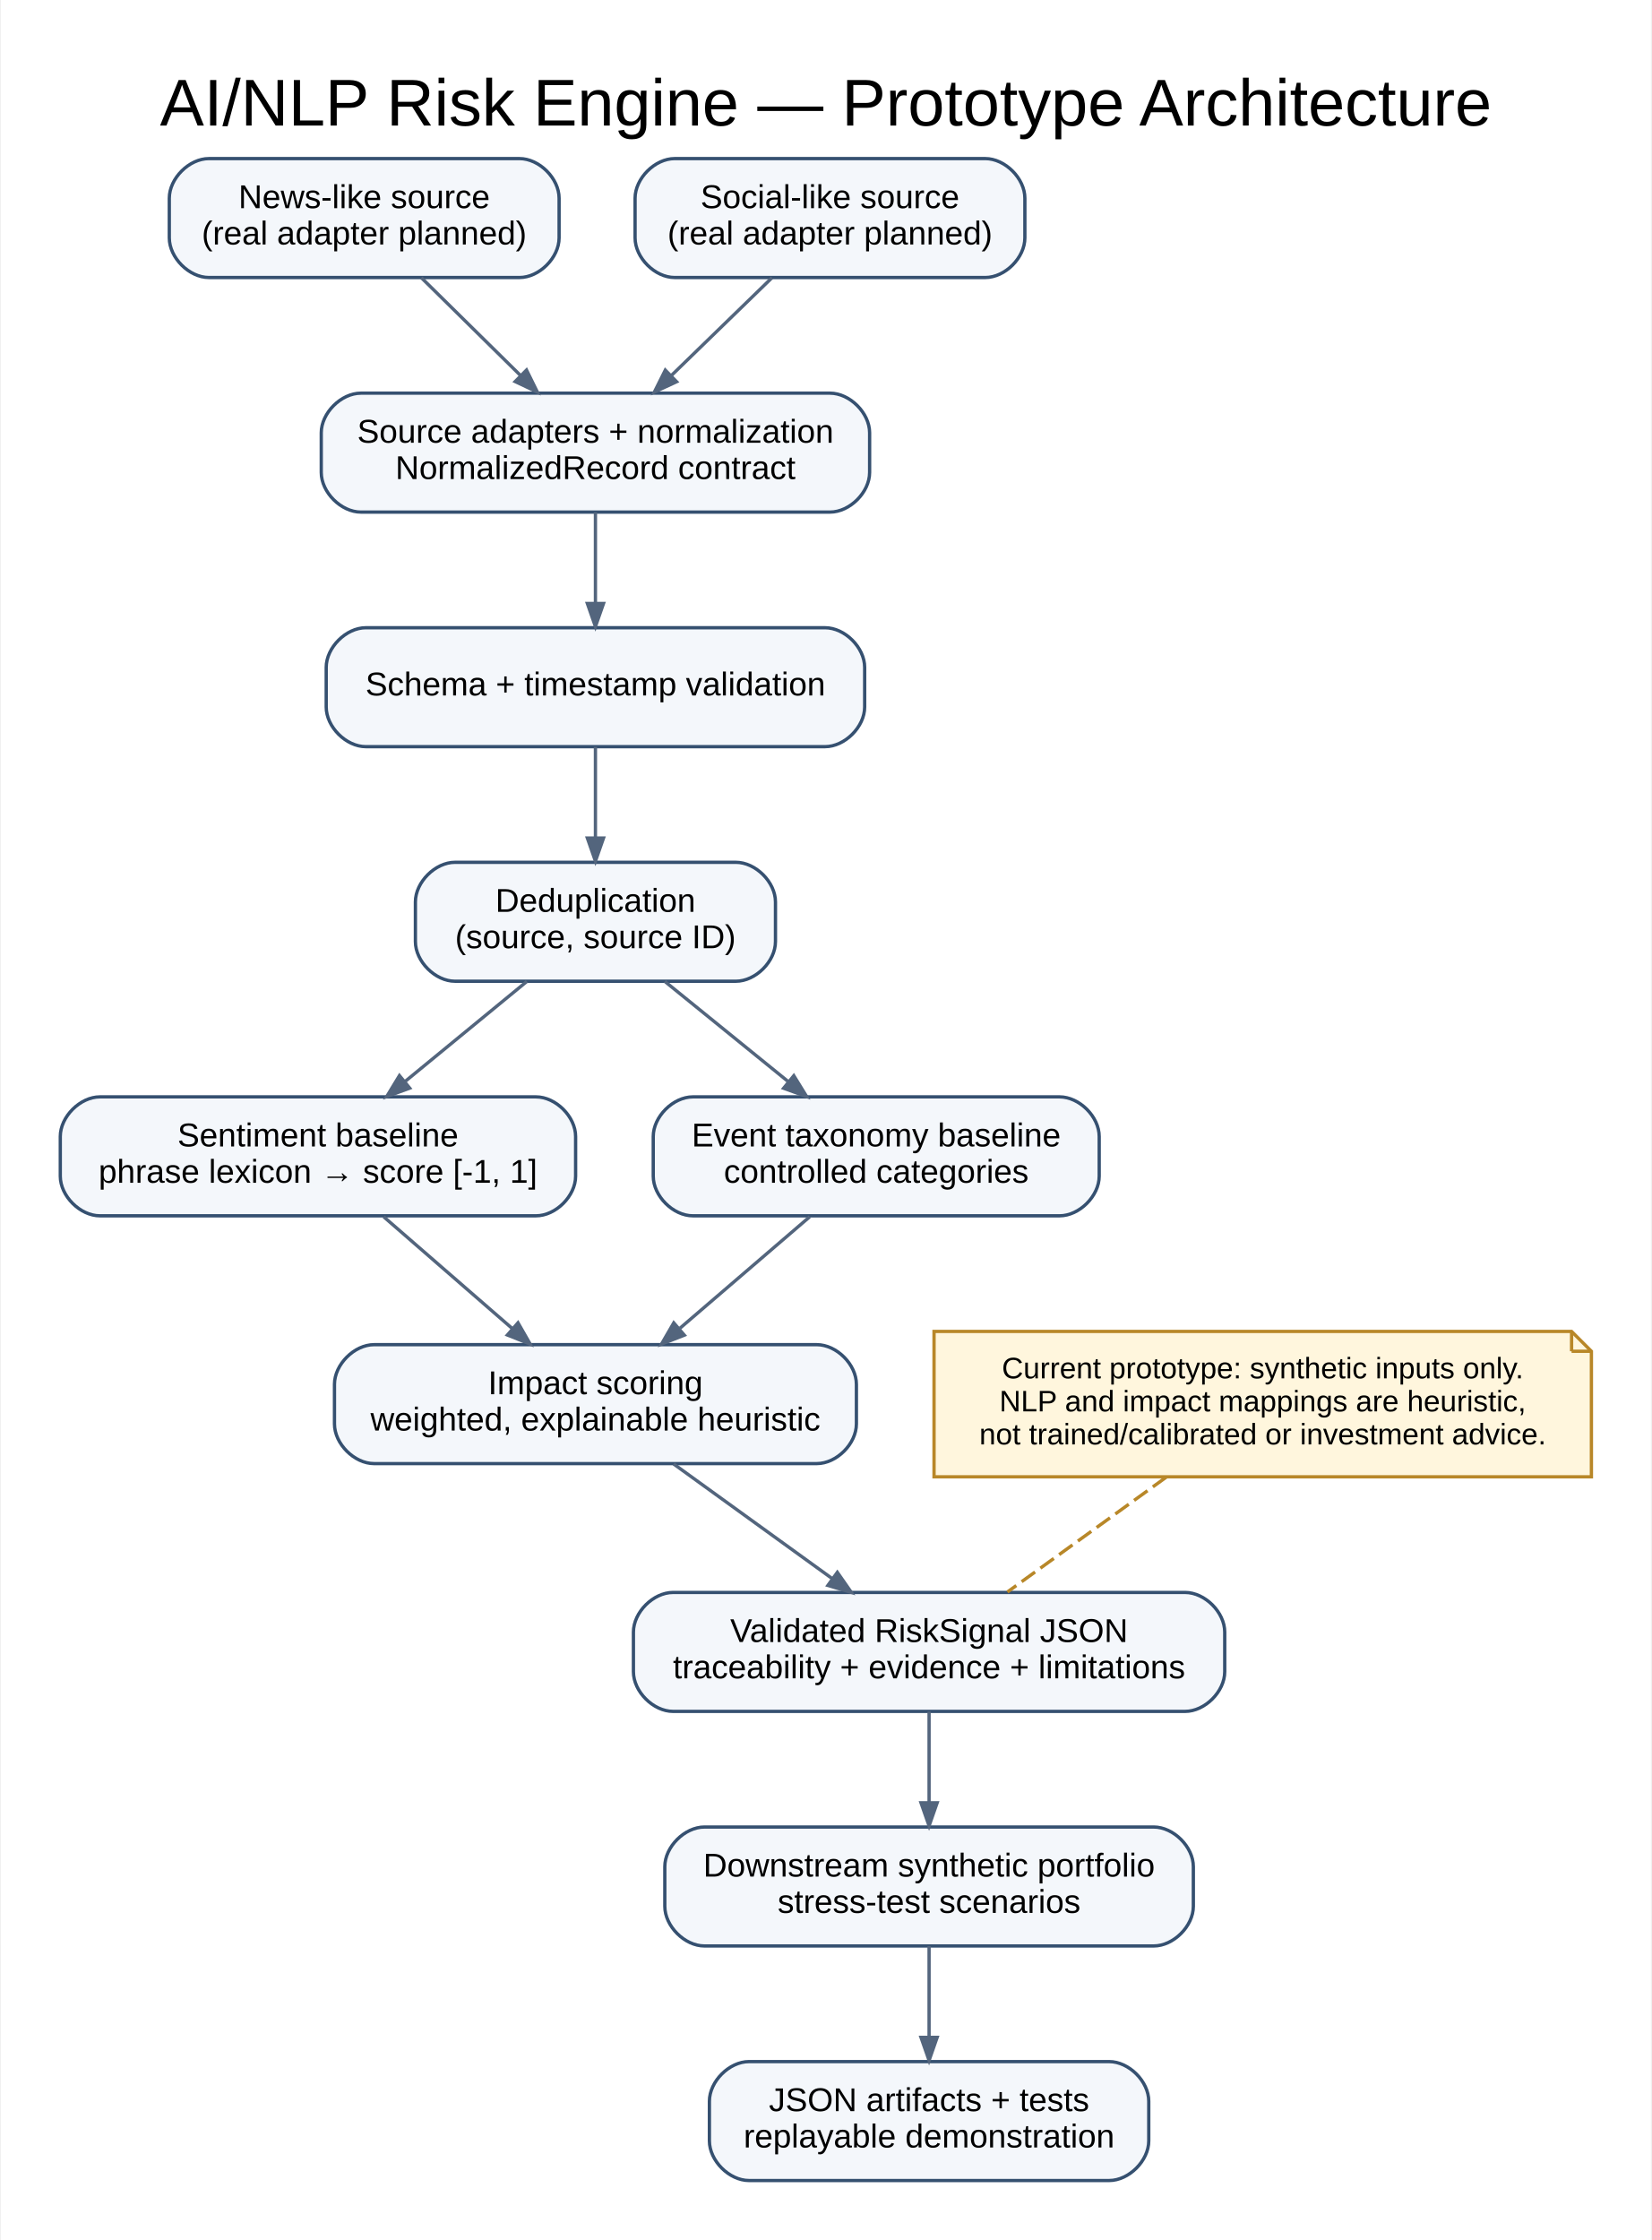
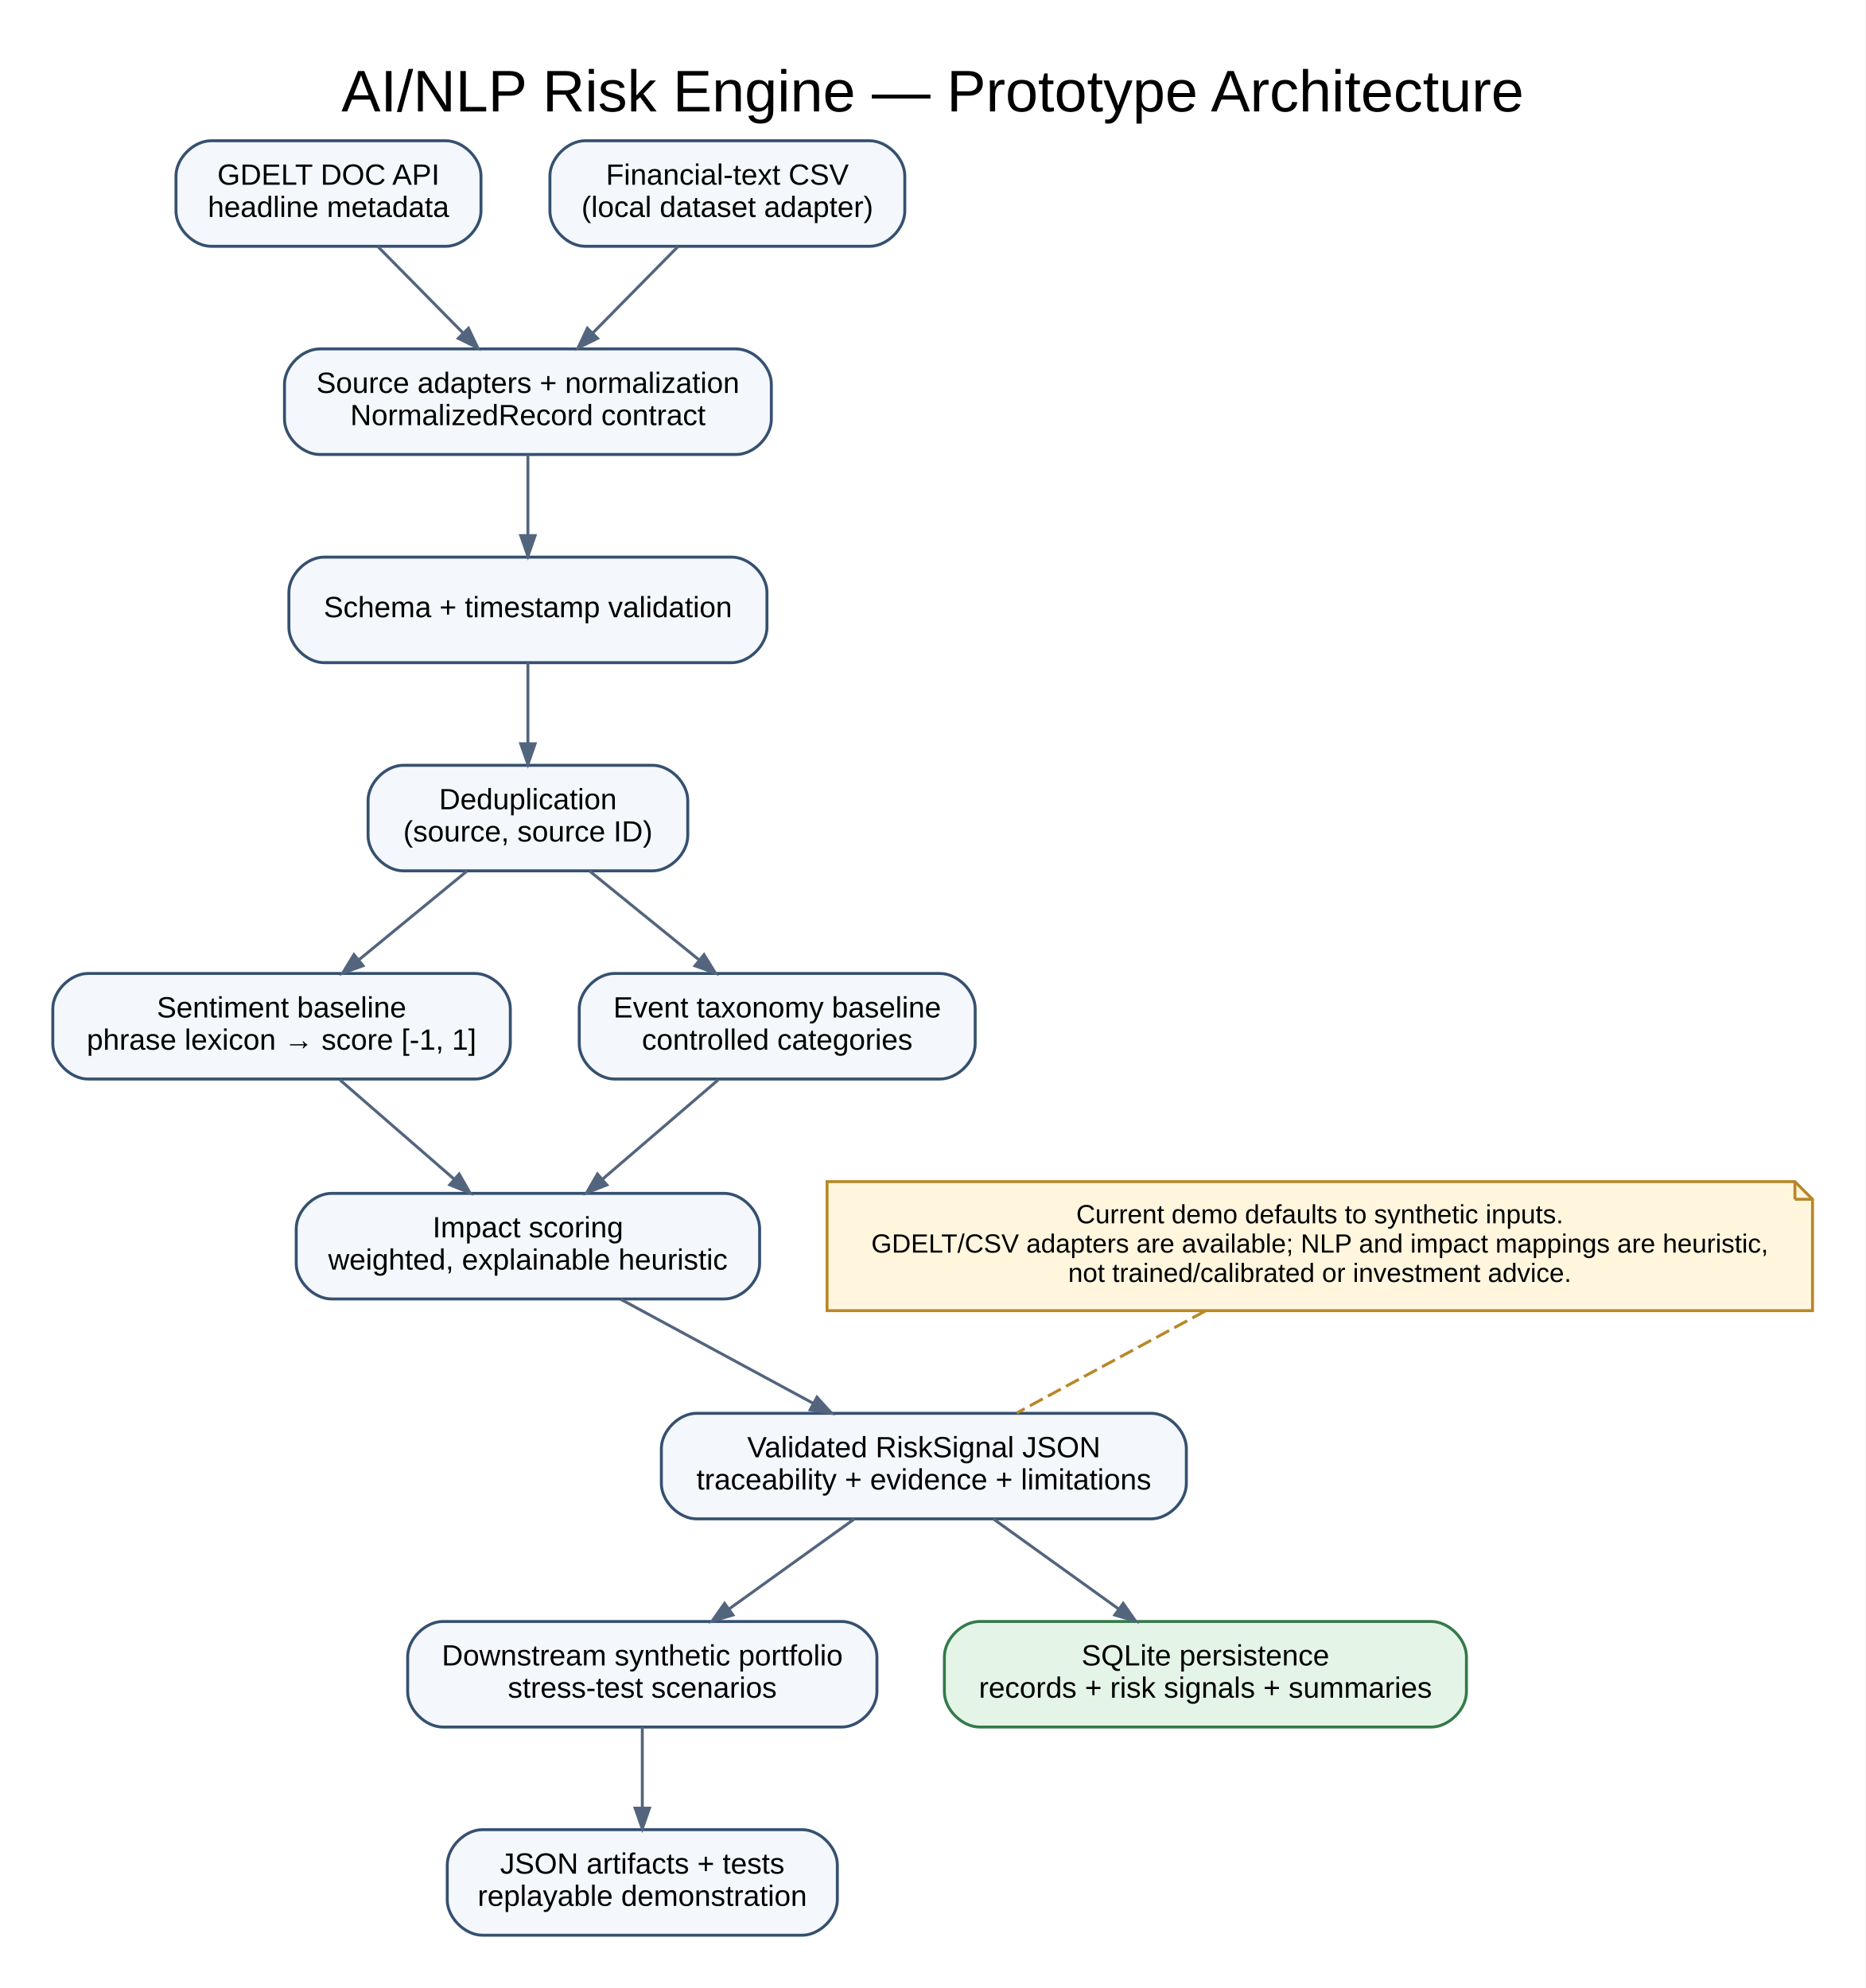
- <svg xmlns="http://www.w3.org/2000/svg" width="500pt" height="678pt" viewBox="0.00 0.00 499.50 678.00">
+ <svg xmlns="http://www.w3.org/2000/svg" width="636pt" height="678pt" viewBox="0.00 0.00 636.00 678.00">
  <g id="graph0" class="graph" transform="scale(1 1) rotate(0) translate(18 660)">
-     <polygon fill="white" stroke="transparent" points="-18,18 -18,-660 481.5,-660 481.5,18 -18,18" />
-     <text text-anchor="middle" x="231.75" y="-622" font-family="Arial" font-size="20.00">AI/NLP Risk Engine — Prototype Architecture</text>
+     <polygon fill="white" stroke="transparent" points="-18,18 -18,-660 618,-660 618,18 -18,18" />
+     <text text-anchor="middle" x="300" y="-622" font-family="Arial" font-size="20.00">AI/NLP Risk Engine — Prototype Architecture</text>
    <g id="node1" class="node">
-       <path fill="#f4f7fb" stroke="#355070" d="M139,-612C139,-612 45,-612 45,-612 39,-612 33,-606 33,-600 33,-600 33,-588 33,-588 33,-582 39,-576 45,-576 45,-576 139,-576 139,-576 145,-576 151,-582 151,-588 151,-588 151,-600 151,-600 151,-606 145,-612 139,-612" />
-       <text text-anchor="middle" x="92" y="-597" font-family="Arial" font-size="10.00">News-like source</text>
-       <text text-anchor="middle" x="92" y="-586" font-family="Arial" font-size="10.00">(real adapter planned)</text>
+       <path fill="#f4f7fb" stroke="#355070" d="M134,-612C134,-612 54,-612 54,-612 48,-612 42,-606 42,-600 42,-600 42,-588 42,-588 42,-582 48,-576 54,-576 54,-576 134,-576 134,-576 140,-576 146,-582 146,-588 146,-588 146,-600 146,-600 146,-606 140,-612 134,-612" />
+       <text text-anchor="middle" x="94" y="-597" font-family="Arial" font-size="10.00">GDELT DOC API</text>
+       <text text-anchor="middle" x="94" y="-586" font-family="Arial" font-size="10.00">headline metadata</text>
    </g>
    <g id="node3" class="node">
      <path fill="#f4f7fb" stroke="#355070" d="M233,-541C233,-541 91,-541 91,-541 85,-541 79,-535 79,-529 79,-529 79,-517 79,-517 79,-511 85,-505 91,-505 91,-505 233,-505 233,-505 239,-505 245,-511 245,-517 245,-517 245,-529 245,-529 245,-535 239,-541 233,-541" />
      <text text-anchor="middle" x="162" y="-526" font-family="Arial" font-size="10.00">Source adapters + normalization</text>
      <text text-anchor="middle" x="162" y="-515" font-family="Arial" font-size="10.00">NormalizedRecord contract</text>
    </g>
    <g id="edge1" class="edge">
-       <path fill="none" stroke="#53657d" d="M109.3,-575.94C118.32,-567.05 129.47,-556.07 139.18,-546.49" />
-       <polygon fill="#53657d" stroke="#53657d" points="141.14,-548 144.41,-541.34 137.7,-544.51 141.14,-548" />
+       <path fill="none" stroke="#53657d" d="M110.81,-575.94C119.57,-567.05 130.4,-556.07 139.83,-546.49" />
+       <polygon fill="#53657d" stroke="#53657d" points="141.74,-548.04 144.91,-541.34 138.25,-544.61 141.74,-548.04" />
    </g>
    <g id="node2" class="node">
-       <path fill="#f4f7fb" stroke="#355070" d="M280,-612C280,-612 186,-612 186,-612 180,-612 174,-606 174,-600 174,-600 174,-588 174,-588 174,-582 180,-576 186,-576 186,-576 280,-576 280,-576 286,-576 292,-582 292,-588 292,-588 292,-600 292,-600 292,-606 286,-612 280,-612" />
-       <text text-anchor="middle" x="233" y="-597" font-family="Arial" font-size="10.00">Social-like source</text>
-       <text text-anchor="middle" x="233" y="-586" font-family="Arial" font-size="10.00">(real adapter planned)</text>
+       <path fill="#f4f7fb" stroke="#355070" d="M278.5,-612C278.5,-612 181.5,-612 181.5,-612 175.5,-612 169.5,-606 169.5,-600 169.5,-600 169.5,-588 169.5,-588 169.5,-582 175.5,-576 181.5,-576 181.5,-576 278.5,-576 278.5,-576 284.5,-576 290.5,-582 290.5,-588 290.5,-588 290.5,-600 290.5,-600 290.5,-606 284.5,-612 278.5,-612" />
+       <text text-anchor="middle" x="230" y="-597" font-family="Arial" font-size="10.00">Financial-text CSV</text>
+       <text text-anchor="middle" x="230" y="-586" font-family="Arial" font-size="10.00">(local dataset adapter)</text>
    </g>
    <g id="edge2" class="edge">
-       <path fill="none" stroke="#53657d" d="M215.45,-575.94C206.22,-566.97 194.79,-555.86 184.87,-546.23" />
-       <polygon fill="#53657d" stroke="#53657d" points="186.57,-544.46 179.84,-541.34 183.15,-547.97 186.57,-544.46" />
+       <path fill="none" stroke="#53657d" d="M213.19,-575.94C204.43,-567.05 193.6,-556.07 184.17,-546.49" />
+       <polygon fill="#53657d" stroke="#53657d" points="185.75,-544.61 179.09,-541.34 182.26,-548.04 185.75,-544.61" />
    </g>
    <g id="node4" class="node">
      <path fill="#f4f7fb" stroke="#355070" d="M231.5,-470C231.5,-470 92.5,-470 92.5,-470 86.5,-470 80.5,-464 80.5,-458 80.5,-458 80.5,-446 80.5,-446 80.5,-440 86.5,-434 92.5,-434 92.5,-434 231.5,-434 231.5,-434 237.5,-434 243.5,-440 243.5,-446 243.5,-446 243.5,-458 243.5,-458 243.5,-464 237.5,-470 231.5,-470" />
      <text text-anchor="middle" x="162" y="-449.5" font-family="Arial" font-size="10.00">Schema + timestamp validation</text>
    </g>
    <g id="edge3" class="edge">
      <path fill="none" stroke="#53657d" d="M162,-504.94C162,-496.63 162,-486.48 162,-477.37" />
      <polygon fill="#53657d" stroke="#53657d" points="164.45,-477.34 162,-470.34 159.55,-477.34 164.45,-477.34" />
    </g>
    <g id="node5" class="node">
      <path fill="#f4f7fb" stroke="#355070" d="M204.5,-399C204.5,-399 119.5,-399 119.5,-399 113.5,-399 107.5,-393 107.5,-387 107.5,-387 107.5,-375 107.5,-375 107.5,-369 113.5,-363 119.5,-363 119.5,-363 204.5,-363 204.5,-363 210.5,-363 216.5,-369 216.5,-375 216.5,-375 216.5,-387 216.5,-387 216.5,-393 210.5,-399 204.5,-399" />
      <text text-anchor="middle" x="162" y="-384" font-family="Arial" font-size="10.00">Deduplication</text>
      <text text-anchor="middle" x="162" y="-373" font-family="Arial" font-size="10.00">(source, source ID)</text>
    </g>
    <g id="edge4" class="edge">
      <path fill="none" stroke="#53657d" d="M162,-433.94C162,-425.63 162,-415.48 162,-406.37" />
      <polygon fill="#53657d" stroke="#53657d" points="164.45,-406.34 162,-399.34 159.55,-406.34 164.45,-406.34" />
    </g>
    <g id="node6" class="node">
      <path fill="#f4f7fb" stroke="#355070" d="M144,-328C144,-328 12,-328 12,-328 6,-328 0,-322 0,-316 0,-316 0,-304 0,-304 0,-298 6,-292 12,-292 12,-292 144,-292 144,-292 150,-292 156,-298 156,-304 156,-304 156,-316 156,-316 156,-322 150,-328 144,-328" />
      <text text-anchor="middle" x="78" y="-313" font-family="Arial" font-size="10.00">Sentiment baseline</text>
      <text text-anchor="middle" x="78" y="-302" font-family="Arial" font-size="10.00">phrase lexicon → score [-1, 1]</text>
    </g>
    <g id="edge5" class="edge">
      <path fill="none" stroke="#53657d" d="M141.24,-362.94C130.13,-353.82 116.34,-342.49 104.47,-332.74" />
      <polygon fill="#53657d" stroke="#53657d" points="105.78,-330.65 98.82,-328.1 102.67,-334.44 105.78,-330.65" />
    </g>
    <g id="node7" class="node">
      <path fill="#f4f7fb" stroke="#355070" d="M302.5,-328C302.5,-328 191.5,-328 191.5,-328 185.5,-328 179.5,-322 179.5,-316 179.5,-316 179.5,-304 179.5,-304 179.5,-298 185.5,-292 191.5,-292 191.5,-292 302.5,-292 302.5,-292 308.5,-292 314.5,-298 314.5,-304 314.5,-304 314.5,-316 314.5,-316 314.5,-322 308.5,-328 302.5,-328" />
      <text text-anchor="middle" x="247" y="-313" font-family="Arial" font-size="10.00">Event taxonomy baseline</text>
      <text text-anchor="middle" x="247" y="-302" font-family="Arial" font-size="10.00">controlled categories</text>
    </g>
    <g id="edge6" class="edge">
      <path fill="none" stroke="#53657d" d="M183.01,-362.94C194.25,-353.82 208.21,-342.49 220.22,-332.74" />
      <polygon fill="#53657d" stroke="#53657d" points="222.05,-334.41 225.94,-328.1 218.96,-330.61 222.05,-334.41" />
    </g>
    <g id="node8" class="node">
      <path fill="#f4f7fb" stroke="#355070" d="M229,-253C229,-253 95,-253 95,-253 89,-253 83,-247 83,-241 83,-241 83,-229 83,-229 83,-223 89,-217 95,-217 95,-217 229,-217 229,-217 235,-217 241,-223 241,-229 241,-229 241,-241 241,-241 241,-247 235,-253 229,-253" />
      <text text-anchor="middle" x="162" y="-238" font-family="Arial" font-size="10.00">Impact scoring</text>
      <text text-anchor="middle" x="162" y="-227" font-family="Arial" font-size="10.00">weighted, explainable heuristic</text>
    </g>
    <g id="edge7" class="edge">
      <path fill="none" stroke="#53657d" d="M97.91,-291.7C109.52,-281.61 124.28,-268.78 136.71,-257.98" />
      <polygon fill="#53657d" stroke="#53657d" points="138.56,-259.62 142.24,-253.18 135.35,-255.92 138.56,-259.62" />
    </g>
    <g id="edge8" class="edge">
      <path fill="none" stroke="#53657d" d="M226.86,-291.7C215.11,-281.61 200.17,-268.78 187.59,-257.98" />
      <polygon fill="#53657d" stroke="#53657d" points="188.91,-255.88 182,-253.18 185.71,-259.6 188.91,-255.88" />
    </g>
    <g id="node9" class="node">
-       <path fill="#f4f7fb" stroke="#355070" d="M340.5,-178C340.5,-178 185.5,-178 185.5,-178 179.5,-178 173.5,-172 173.5,-166 173.5,-166 173.5,-154 173.5,-154 173.5,-148 179.5,-142 185.5,-142 185.5,-142 340.5,-142 340.5,-142 346.5,-142 352.5,-148 352.5,-154 352.5,-154 352.5,-166 352.5,-166 352.5,-172 346.5,-178 340.5,-178" />
-       <text text-anchor="middle" x="263" y="-163" font-family="Arial" font-size="10.00">Validated RiskSignal JSON</text>
-       <text text-anchor="middle" x="263" y="-152" font-family="Arial" font-size="10.00">traceability + evidence + limitations</text>
+       <path fill="#f4f7fb" stroke="#355070" d="M374.5,-178C374.5,-178 219.5,-178 219.5,-178 213.5,-178 207.5,-172 207.5,-166 207.5,-166 207.5,-154 207.5,-154 207.5,-148 213.5,-142 219.5,-142 219.5,-142 374.5,-142 374.5,-142 380.5,-142 386.5,-148 386.5,-154 386.5,-154 386.5,-166 386.5,-166 386.5,-172 380.5,-178 374.5,-178" />
+       <text text-anchor="middle" x="297" y="-163" font-family="Arial" font-size="10.00">Validated RiskSignal JSON</text>
+       <text text-anchor="middle" x="297" y="-152" font-family="Arial" font-size="10.00">traceability + evidence + limitations</text>
    </g>
    <g id="edge9" class="edge">
-       <path fill="none" stroke="#53657d" d="M185.68,-216.88C199.99,-206.54 218.35,-193.27 233.58,-182.26" />
-       <polygon fill="#53657d" stroke="#53657d" points="235.23,-184.09 239.47,-178.01 232.36,-180.12 235.23,-184.09" />
+       <path fill="none" stroke="#53657d" d="M193.65,-216.88C213.29,-206.27 238.62,-192.57 259.29,-181.39" />
+       <polygon fill="#53657d" stroke="#53657d" points="260.55,-183.49 265.55,-178.01 258.22,-179.18 260.55,-183.49" />
    </g>
    <g id="node10" class="node">
-       <path fill="#f4f7fb" stroke="#355070" d="M331,-107C331,-107 195,-107 195,-107 189,-107 183,-101 183,-95 183,-95 183,-83 183,-83 183,-77 189,-71 195,-71 195,-71 331,-71 331,-71 337,-71 343,-77 343,-83 343,-83 343,-95 343,-95 343,-101 337,-107 331,-107" />
-       <text text-anchor="middle" x="263" y="-92" font-family="Arial" font-size="10.00">Downstream synthetic portfolio</text>
-       <text text-anchor="middle" x="263" y="-81" font-family="Arial" font-size="10.00">stress-test scenarios</text>
+       <path fill="#f4f7fb" stroke="#355070" d="M269,-107C269,-107 133,-107 133,-107 127,-107 121,-101 121,-95 121,-95 121,-83 121,-83 121,-77 127,-71 133,-71 133,-71 269,-71 269,-71 275,-71 281,-77 281,-83 281,-83 281,-95 281,-95 281,-101 275,-107 269,-107" />
+       <text text-anchor="middle" x="201" y="-92" font-family="Arial" font-size="10.00">Downstream synthetic portfolio</text>
+       <text text-anchor="middle" x="201" y="-81" font-family="Arial" font-size="10.00">stress-test scenarios</text>
    </g>
    <g id="edge10" class="edge">
-       <path fill="none" stroke="#53657d" d="M263,-141.94C263,-133.63 263,-123.48 263,-114.37" />
-       <polygon fill="#53657d" stroke="#53657d" points="265.45,-114.34 263,-107.34 260.55,-114.34 265.45,-114.34" />
+       <path fill="none" stroke="#53657d" d="M273.27,-141.94C260.35,-132.66 244.24,-121.08 230.51,-111.21" />
+       <polygon fill="#53657d" stroke="#53657d" points="231.9,-109.2 224.79,-107.1 229.04,-113.17 231.9,-109.2" />
+     </g>
+     <g id="node12" class="node">
+       <path fill="#e4f5e8" stroke="#347a4a" d="M470,-107C470,-107 316,-107 316,-107 310,-107 304,-101 304,-95 304,-95 304,-83 304,-83 304,-77 310,-71 316,-71 316,-71 470,-71 470,-71 476,-71 482,-77 482,-83 482,-83 482,-95 482,-95 482,-101 476,-107 470,-107" />
+       <text text-anchor="middle" x="393" y="-92" font-family="Arial" font-size="10.00">SQLite persistence</text>
+       <text text-anchor="middle" x="393" y="-81" font-family="Arial" font-size="10.00">records + risk signals + summaries</text>
+     </g>
+     <g id="edge12" class="edge">
+       <path fill="none" stroke="#53657d" d="M320.73,-141.94C333.65,-132.66 349.76,-121.08 363.49,-111.21" />
+       <polygon fill="#53657d" stroke="#53657d" points="364.96,-113.17 369.21,-107.1 362.1,-109.2 364.96,-113.17" />
    </g>
    <g id="node11" class="node">
-       <path fill="#f4f7fb" stroke="#355070" d="M317.5,-36C317.5,-36 208.5,-36 208.5,-36 202.5,-36 196.5,-30 196.5,-24 196.5,-24 196.5,-12 196.5,-12 196.5,-6 202.5,0 208.5,0 208.5,0 317.5,0 317.5,0 323.5,0 329.5,-6 329.5,-12 329.5,-12 329.5,-24 329.5,-24 329.5,-30 323.5,-36 317.5,-36" />
-       <text text-anchor="middle" x="263" y="-21" font-family="Arial" font-size="10.00">JSON artifacts + tests</text>
-       <text text-anchor="middle" x="263" y="-10" font-family="Arial" font-size="10.00">replayable demonstration</text>
+       <path fill="#f4f7fb" stroke="#355070" d="M255.5,-36C255.5,-36 146.5,-36 146.5,-36 140.5,-36 134.5,-30 134.5,-24 134.5,-24 134.5,-12 134.5,-12 134.5,-6 140.5,0 146.5,0 146.5,0 255.5,0 255.5,0 261.5,0 267.5,-6 267.5,-12 267.5,-12 267.5,-24 267.5,-24 267.5,-30 261.5,-36 255.5,-36" />
+       <text text-anchor="middle" x="201" y="-21" font-family="Arial" font-size="10.00">JSON artifacts + tests</text>
+       <text text-anchor="middle" x="201" y="-10" font-family="Arial" font-size="10.00">replayable demonstration</text>
    </g>
    <g id="edge11" class="edge">
-       <path fill="none" stroke="#53657d" d="M263,-70.94C263,-62.63 263,-52.48 263,-43.37" />
-       <polygon fill="#53657d" stroke="#53657d" points="265.45,-43.34 263,-36.34 260.55,-43.34 265.45,-43.34" />
+       <path fill="none" stroke="#53657d" d="M201,-70.94C201,-62.63 201,-52.48 201,-43.37" />
+       <polygon fill="#53657d" stroke="#53657d" points="203.45,-43.34 201,-36.34 198.55,-43.34 203.45,-43.34" />
    </g>
-     <g id="node12" class="node">
-       <polygon fill="#fff6dd" stroke="#b88728" points="457.5,-257 264.5,-257 264.5,-213 463.5,-213 463.5,-251 457.5,-257" />
-       <polyline fill="none" stroke="#b88728" points="457.5,-257 457.5,-251 " />
-       <polyline fill="none" stroke="#b88728" points="463.5,-251 457.5,-251 " />
-       <text text-anchor="middle" x="364" y="-242.8" font-family="Arial" font-size="9.00">Current prototype: synthetic inputs only.</text>
-       <text text-anchor="middle" x="364" y="-232.8" font-family="Arial" font-size="9.00">NLP and impact mappings are heuristic,</text>
-       <text text-anchor="middle" x="364" y="-222.8" font-family="Arial" font-size="9.00">not trained/calibrated or investment advice.</text>
+     <g id="node13" class="node">
+       <polygon fill="#fff6dd" stroke="#b88728" points="594,-257 264,-257 264,-213 600,-213 600,-251 594,-257" />
+       <polyline fill="none" stroke="#b88728" points="594,-257 594,-251 " />
+       <polyline fill="none" stroke="#b88728" points="600,-251 594,-251 " />
+       <text text-anchor="middle" x="432" y="-242.8" font-family="Arial" font-size="9.00">Current demo defaults to synthetic inputs.</text>
+       <text text-anchor="middle" x="432" y="-232.8" font-family="Arial" font-size="9.00">GDELT/CSV adapters are available; NLP and impact mappings are heuristic,</text>
+       <text text-anchor="middle" x="432" y="-222.8" font-family="Arial" font-size="9.00">not trained/calibrated or investment advice.</text>
    </g>
-     <g id="edge12" class="edge">
-       <path fill="none" stroke="#b88728" stroke-dasharray="5,2" d="M334.79,-212.89C319.52,-201.85 301.08,-188.52 286.71,-178.14" />
+     <g id="edge13" class="edge">
+       <path fill="none" stroke="#b88728" stroke-dasharray="5,2" d="M392.95,-212.89C372.55,-201.85 347.9,-188.52 328.7,-178.14" />
    </g>
  </g>
</svg>
